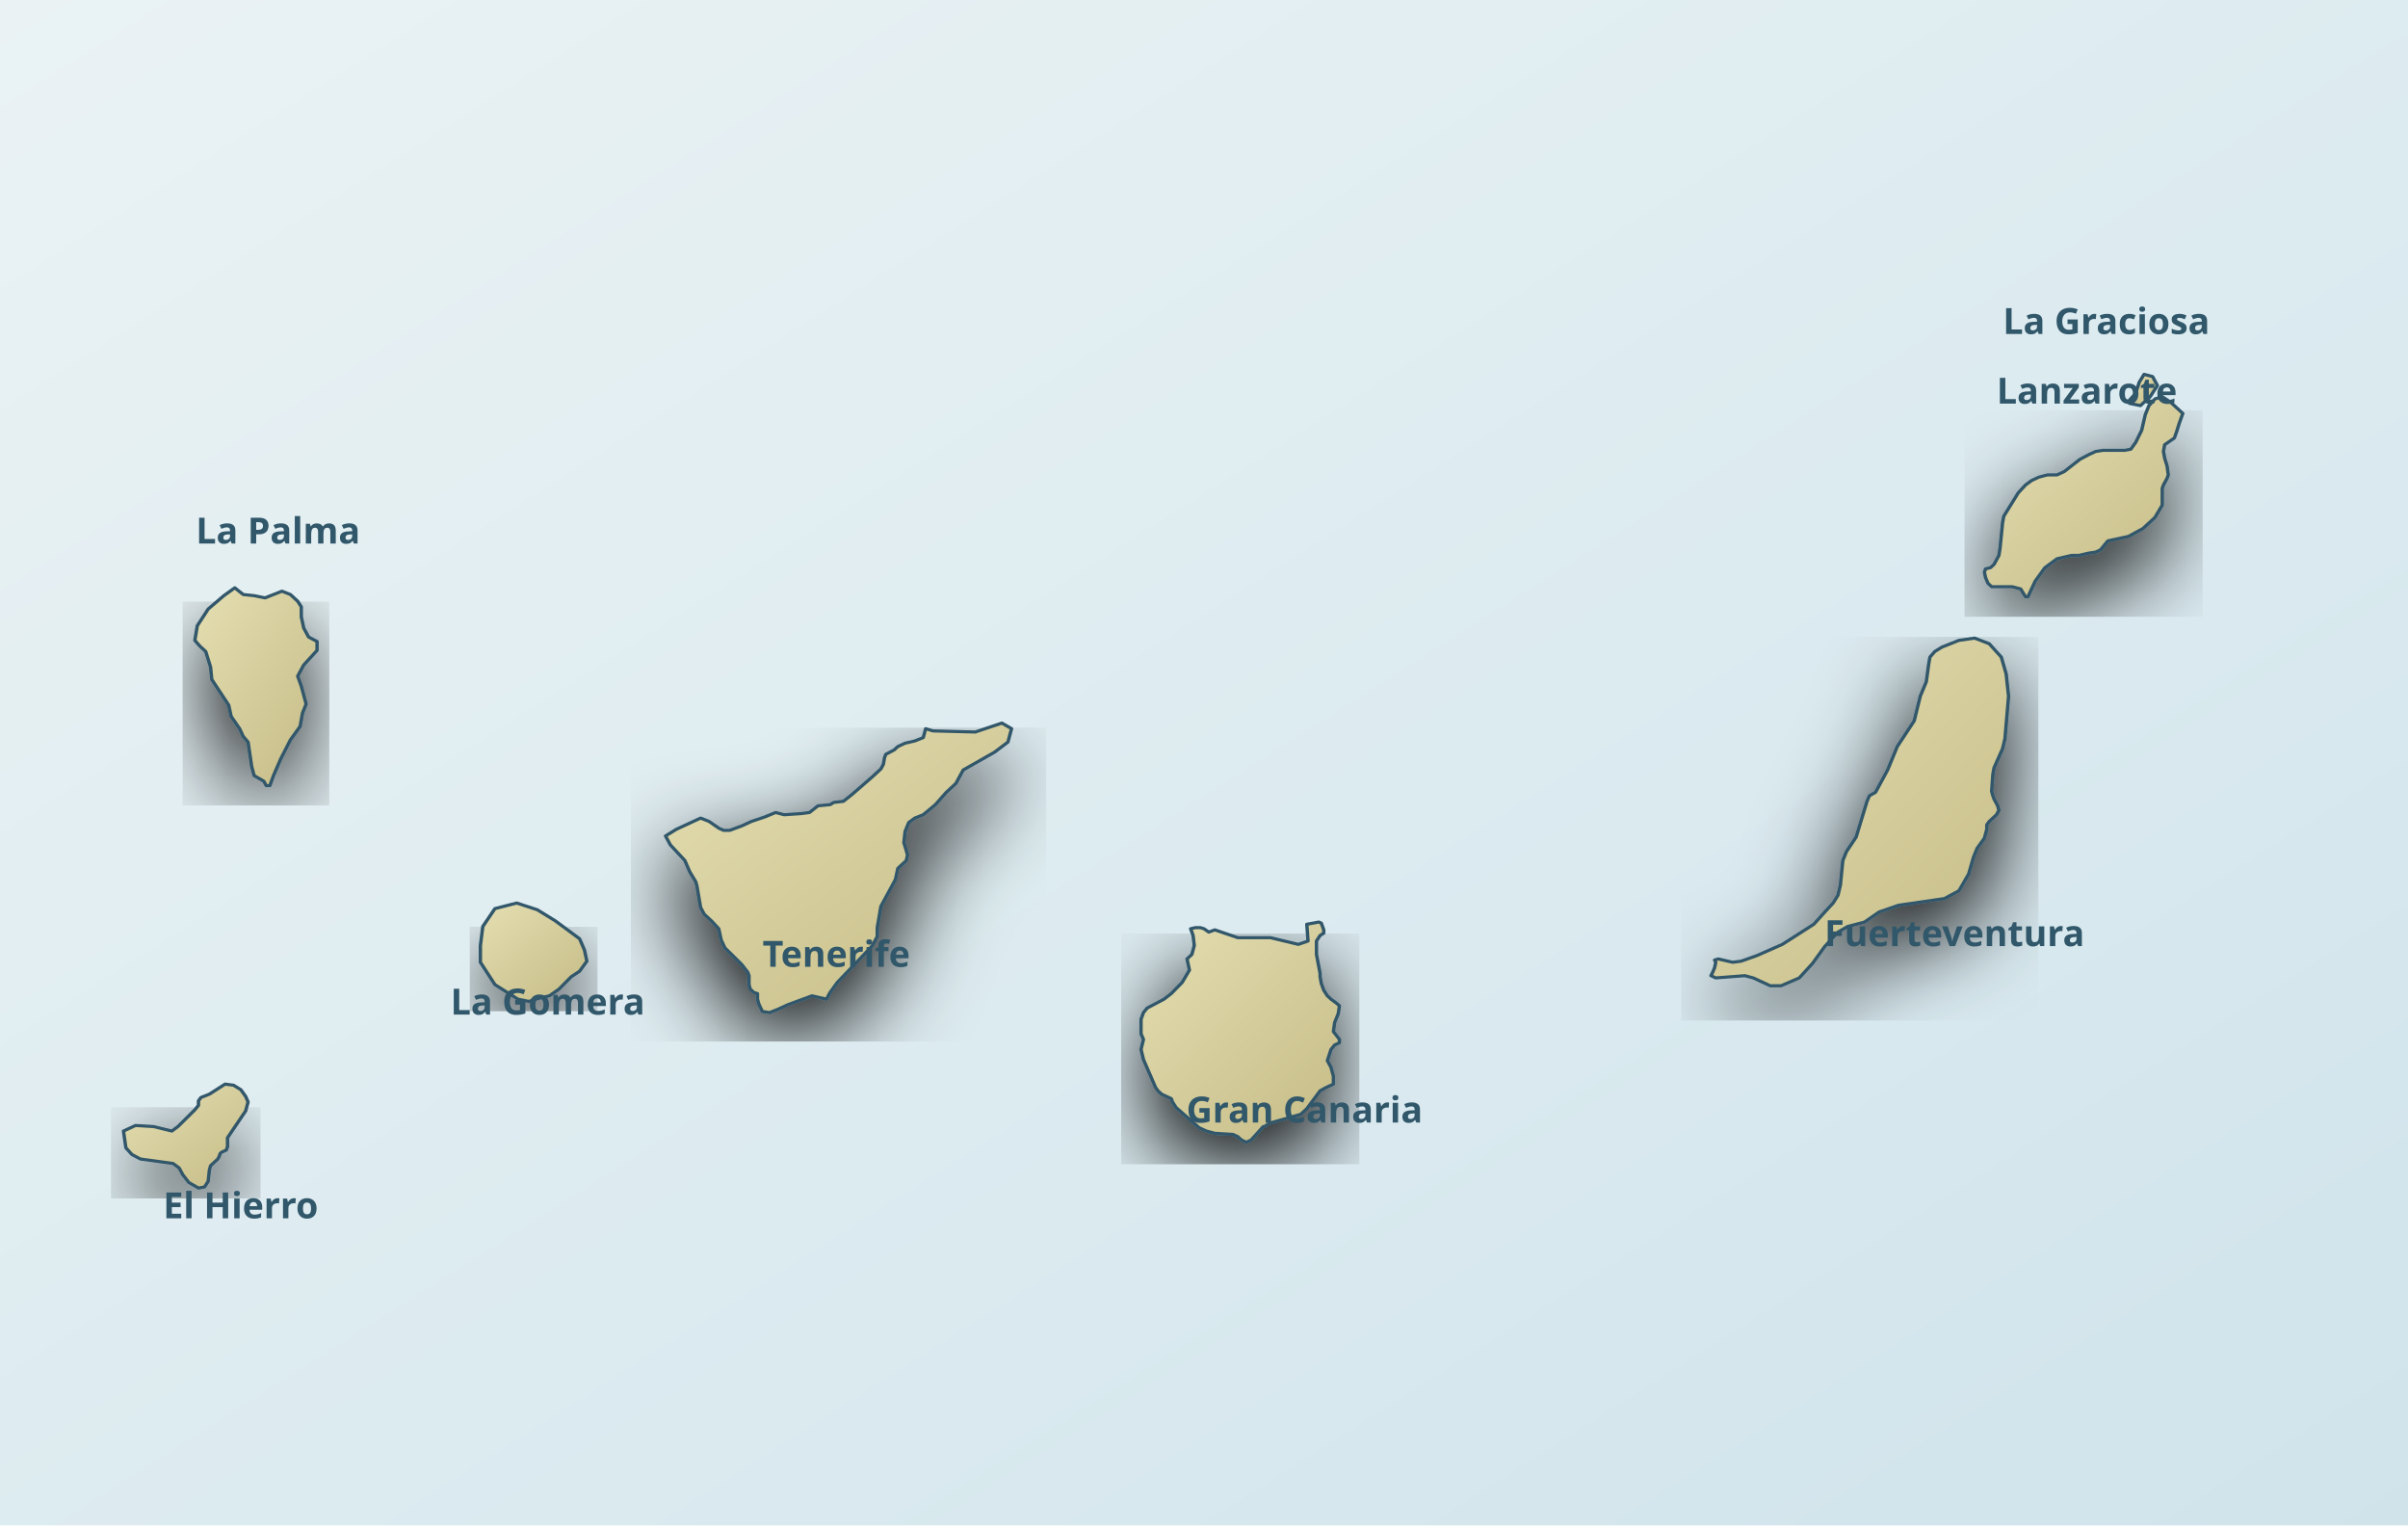
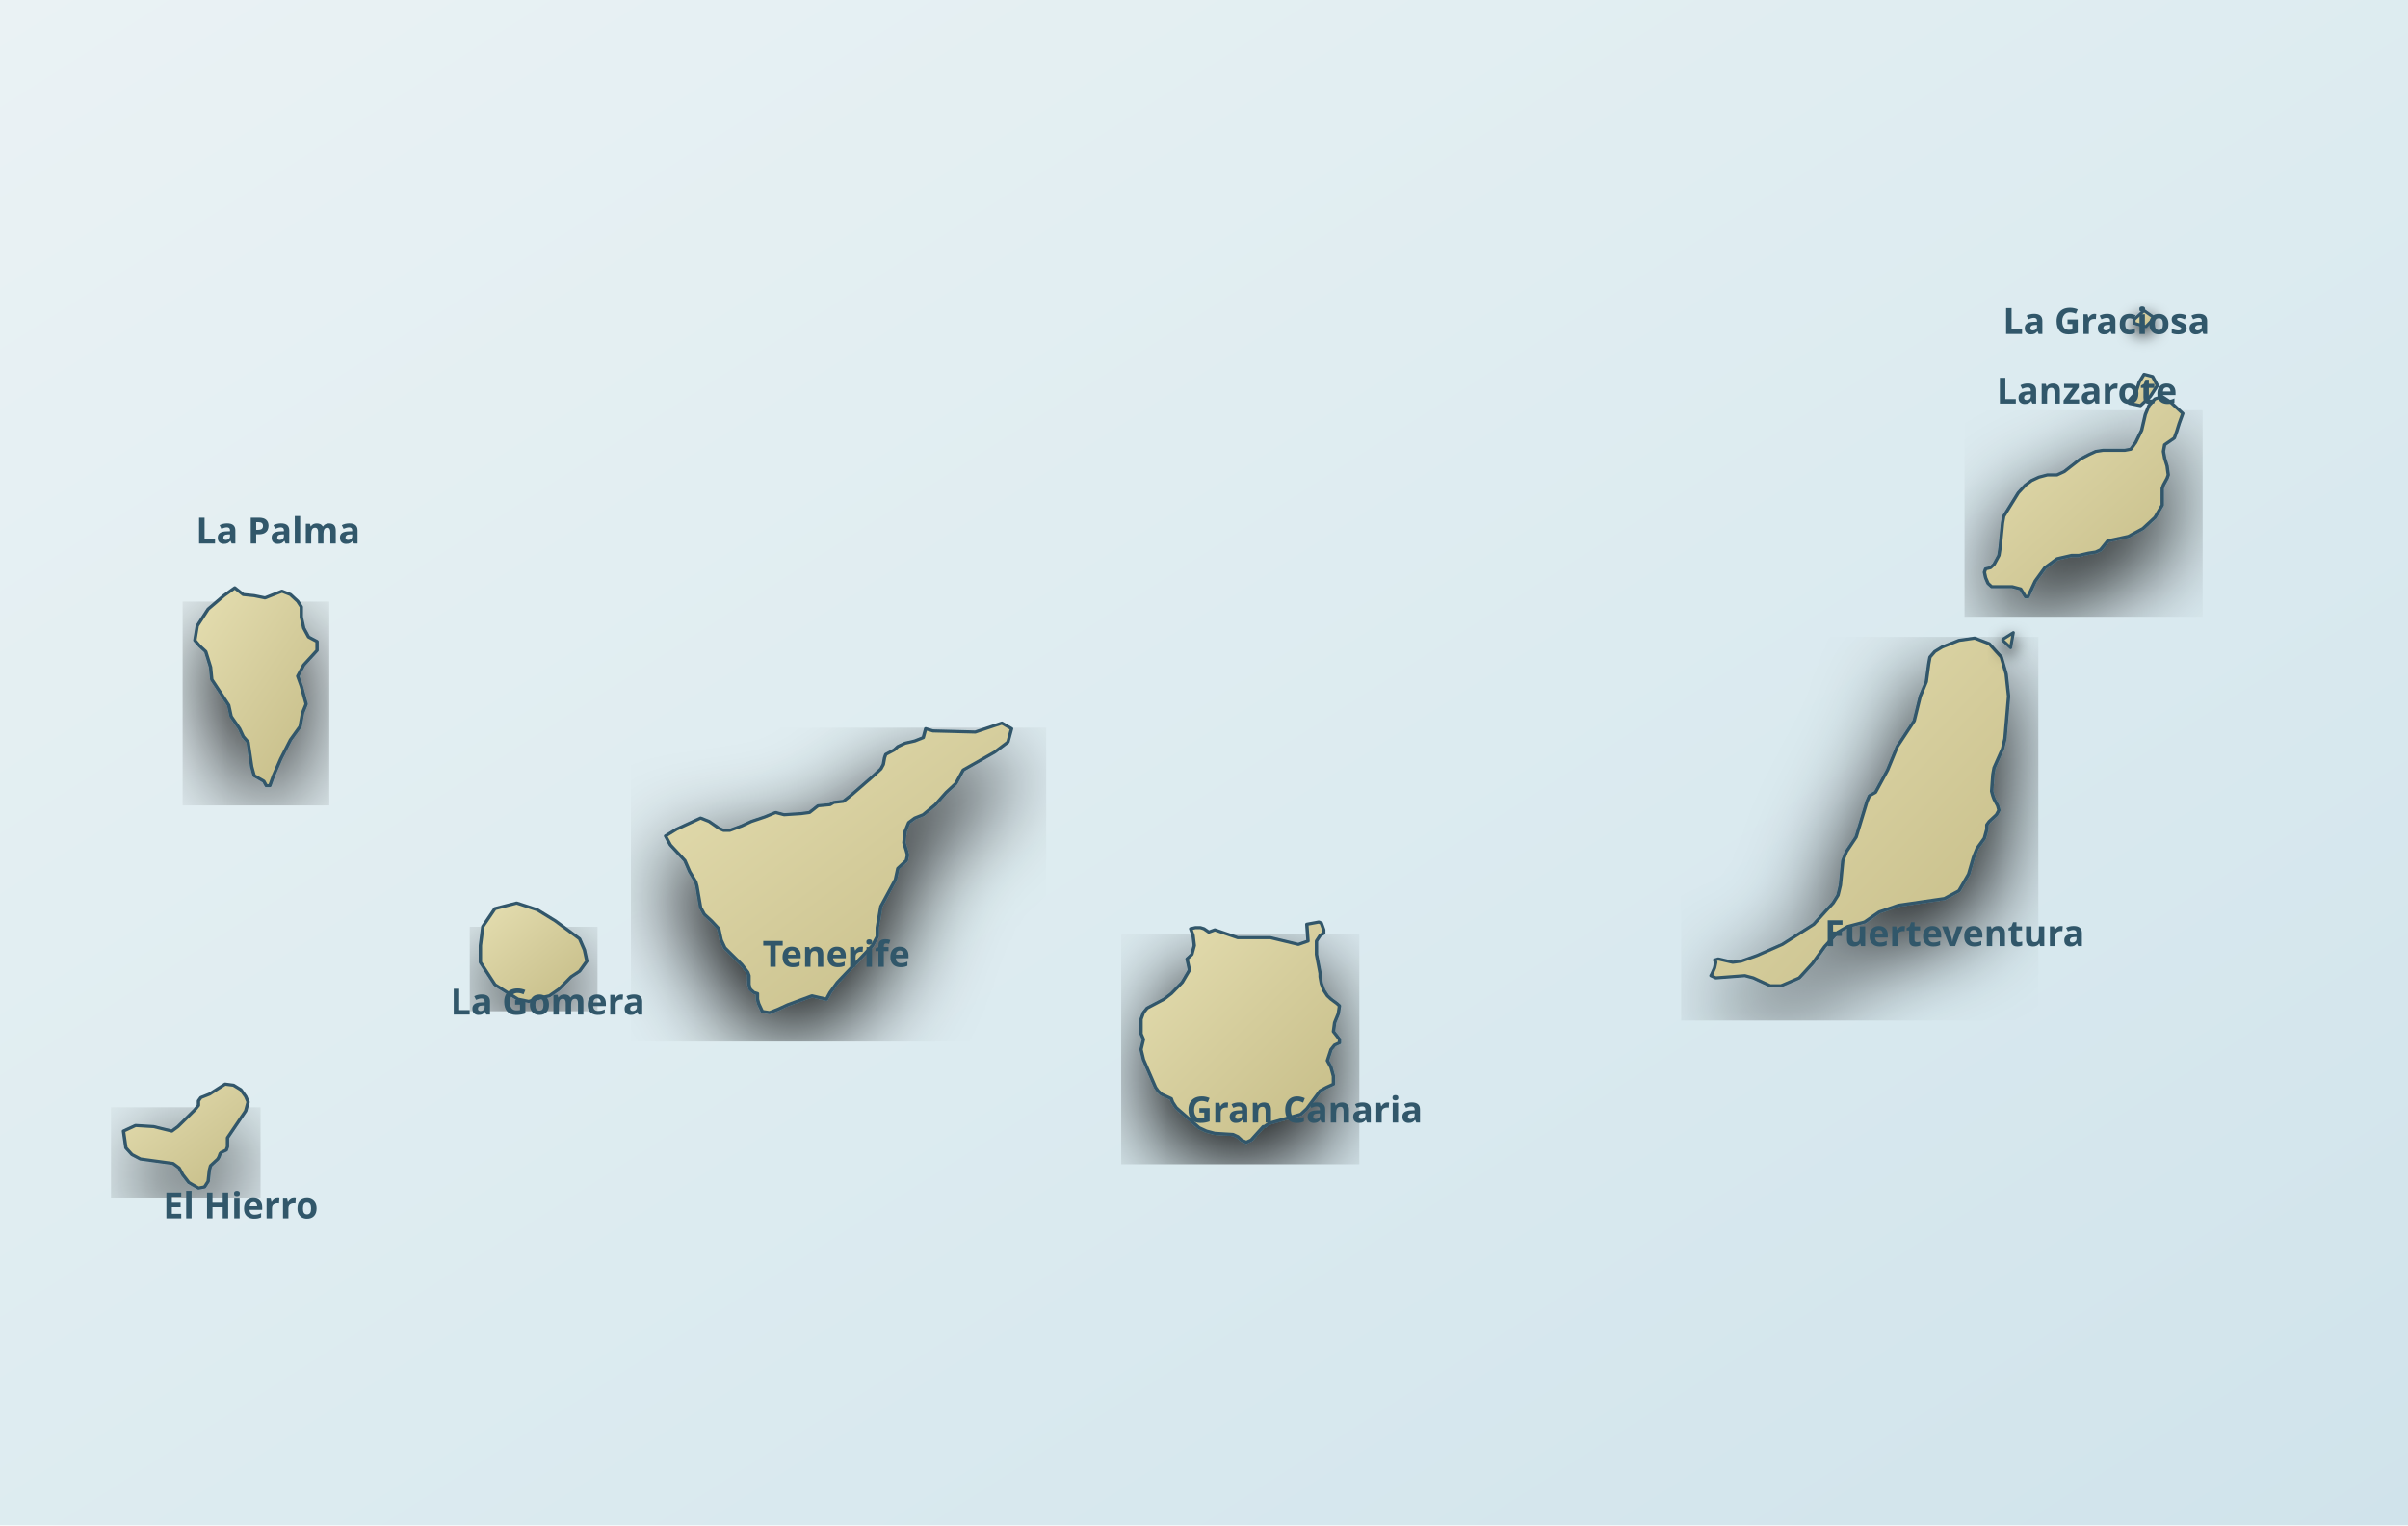
<svg xmlns="http://www.w3.org/2000/svg" viewBox="0 0 1200 760" role="img" aria-label="Canary Islands: geographical map of eight inhabited islands" data-map-style="journey-atlas-map-v3-clean-background" data-map-projection="local-equirectangular-fit-v1">
  <defs>
    <linearGradient id="sea" x1="0" y1="0" x2="1" y2="1">
      <stop offset="0" stop-color="#eaf2f4" />
      <stop offset=".55" stop-color="#dcebf0" />
      <stop offset="1" stop-color="#d0e3eb" />
    </linearGradient>
    <linearGradient id="land" x1=".12" y1=".08" x2=".88" y2=".92">
      <stop offset="0" stop-color="#e2dbad" />
      <stop offset=".52" stop-color="#d4cc9b" />
      <stop offset="1" stop-color="#c8bf8a" />
    </linearGradient>
    <filter id="shadow" x="-10%" y="-10%" width="120%" height="120%">
      <feGaussianBlur in="SourceAlpha" stdDeviation="4" result="b" />
      <feOffset in="b" dy="3" result="o" />
      <feColorMatrix in="o" type="matrix" values="0 0 0 0 .12 0 0 0 0 .22 0 0 0 .28 0" />
      <feBlend in="SourceGraphic" mode="normal" />
    </filter>
  </defs>
  <rect width="1200" height="760" fill="url(#sea)" />
  <g id="canary-islands-target-land" transform="translate(-1132.359 -3532.032) scale(6.029714 5.569177)">
    <path id="canary-island-1" d="M 206.4,731.2 L 207.1,731.3 L 207.7,731.7 L 208.1,732.3 L 208.3,732.8 L 208.1,733.6 L 206.6,736.0 L 206.6,736.3 L 206.6,736.6 L 206.6,736.8 L 206.5,737.1 L 206.3,737.2 L 206.1,737.3 L 206.0,737.4 L 205.9,737.7 L 205.8,737.9 L 205.5,738.2 L 205.2,738.5 L 205.1,738.9 L 205.0,739.9 L 204.7,740.4 L 204.2,740.5 L 203.4,740.0 L 202.9,739.3 L 202.6,738.7 L 202.1,738.3 L 199.4,737.9 L 198.7,737.5 L 198.2,736.9 L 198.0,735.4 L 199.0,734.9 L 200.5,735.0 L 202.0,735.4 L 202.5,735.0 L 203.9,733.5 L 204.2,733.1 L 204.2,732.7 L 204.4,732.4 L 205.1,732.1 L 206.4,731.2 Z" fill="url(#land)" fill-rule="evenodd" stroke="#31576a" stroke-width="0.28" stroke-linejoin="round" stroke-linecap="round" filter="url(#shadow)" />
    <path id="canary-island-2" d="M 297.5,723.3 L 297.8,723.6 L 298.3,724.0 L 298.5,724.2 L 298.4,724.9 L 298.1,725.7 L 298.0,726.5 L 298.5,727.2 L 298.5,727.5 L 298.1,727.7 L 297.8,728.1 L 297.5,729.1 L 297.8,729.7 L 298.0,730.5 L 298.0,731.2 L 297.4,731.5 L 296.9,731.8 L 295.8,733.4 L 295.3,733.9 L 292.7,734.7 L 292.3,735.0 L 292.2,735.0 L 291.2,736.2 L 290.8,736.4 L 290.4,736.2 L 290.1,735.9 L 289.7,735.7 L 288.2,735.6 L 287.5,735.4 L 286.9,735.1 L 285.0,733.3 L 284.7,732.8 L 284.6,732.5 L 283.8,732.1 L 283.5,731.8 L 283.3,731.5 L 282.3,729.0 L 282.1,728.1 L 282.3,727.2 L 282.1,726.7 L 282.1,726.1 L 282.1,725.4 L 282.3,724.8 L 282.6,724.4 L 284.0,723.6 L 284.6,723.1 L 285.5,722.1 L 286.1,721.0 L 285.9,720.0 L 286.3,719.6 L 286.5,718.8 L 286.4,717.9 L 286.2,717.3 L 286.6,717.2 L 287.0,717.2 L 287.3,717.3 L 287.7,717.6 L 288.2,717.4 L 290.1,718.1 L 292.8,718.1 L 295.1,718.7 L 295.9,718.4 L 295.8,716.9 L 296.8,716.7 L 297.0,716.8 L 297.2,717.4 L 297.2,717.7 L 296.9,717.9 L 296.6,718.4 L 296.6,719.6 L 296.9,721.3 L 296.9,721.6 L 297.0,722.2 L 297.2,722.8 L 297.5,723.3 Z" fill="url(#land)" fill-rule="evenodd" stroke="#31576a" stroke-width="0.28" stroke-linejoin="round" stroke-linecap="round" filter="url(#shadow)" />
    <path id="canary-island-3" d="M 228.7,715.5 L 230.5,715.0 L 232.2,715.6 L 233.7,716.6 L 235.7,718.2 L 236.1,719.2 L 236.3,720.2 L 235.7,721.1 L 235.0,721.6 L 234.0,722.7 L 233.2,723.3 L 232.4,723.5 L 231.5,723.8 L 230.6,723.6 L 228.7,722.3 L 227.5,720.3 L 227.5,718.8 L 227.7,717.1 L 228.7,715.5 Z" fill="url(#land)" fill-rule="evenodd" stroke="#31576a" stroke-width="0.28" stroke-linejoin="round" stroke-linecap="round" filter="url(#shadow)" />
    <path id="canary-island-4" d="M 260.3,718.0 L 259.9,718.8 L 259.3,719.5 L 257.0,722.1 L 256.4,723.0 L 256.1,723.6 L 254.9,723.3 L 252.9,724.1 L 252.1,724.5 L 251.4,724.8 L 250.8,724.7 L 250.5,724.0 L 250.4,723.6 L 250.4,723.1 L 250.1,723.0 L 249.8,722.7 L 249.7,722.3 L 249.7,721.5 L 249.6,721.2 L 249.1,720.5 L 247.7,719.0 L 247.4,718.3 L 247.2,717.3 L 246.6,716.6 L 246.0,716.0 L 245.7,715.4 L 245.4,713.5 L 245.3,713.1 L 244.8,712.2 L 244.4,711.2 L 243.2,709.8 L 242.8,709.0 L 243.7,708.4 L 245.7,707.4 L 246.4,707.7 L 247.2,708.3 L 247.6,708.5 L 248.1,708.5 L 249.1,708.1 L 249.9,707.7 L 251.0,707.3 L 251.9,706.9 L 252.6,707.1 L 254.0,707.0 L 254.7,706.9 L 255.4,706.3 L 256.4,706.2 L 256.7,706.0 L 257.5,705.9 L 258.2,705.3 L 259.9,703.7 L 260.6,703.0 L 260.8,702.6 L 260.9,702.0 L 261.0,701.7 L 261.7,701.3 L 262.0,701.0 L 262.6,700.7 L 263.4,700.5 L 264.1,700.2 L 264.3,699.4 L 264.9,699.6 L 268.4,699.7 L 270.6,698.9 L 271.4,699.4 L 271.1,700.6 L 270.0,701.5 L 267.4,703.1 L 266.8,704.3 L 266.0,705.1 L 265.1,706.2 L 264.1,707.1 L 263.4,707.4 L 262.9,707.8 L 262.6,708.6 L 262.5,709.6 L 262.7,710.3 L 262.8,710.7 L 262.7,711.2 L 262.4,711.5 L 262.0,711.9 L 261.8,712.9 L 260.6,715.3 L 260.3,717.2 L 260.3,718.0 Z" fill="url(#land)" fill-rule="evenodd" stroke="#31576a" stroke-width="0.28" stroke-linejoin="round" stroke-linecap="round" filter="url(#shadow)" />
    <path id="canary-island-5" d="M 348.3,692.1 L 349.7,691.5 L 351.0,691.3 L 352.2,691.8 L 353.2,693.0 L 353.6,694.5 L 353.8,696.5 L 353.5,700.3 L 353.3,701.2 L 352.6,702.9 L 352.5,703.5 L 352.4,705.0 L 352.5,705.4 L 352.6,705.7 L 352.9,706.3 L 353.0,706.7 L 352.8,707.1 L 352.2,707.7 L 352.0,708.0 L 352.0,708.4 L 351.9,708.8 L 351.8,709.2 L 351.2,710.1 L 350.9,710.9 L 350.5,712.4 L 349.7,713.9 L 348.5,714.6 L 344.7,715.2 L 343.1,715.8 L 341.9,716.7 L 340.5,717.1 L 339.7,717.6 L 338.6,718.9 L 337.6,720.4 L 336.5,721.7 L 335.0,722.4 L 334.1,722.4 L 332.7,721.7 L 332.0,721.5 L 329.6,721.7 L 329.2,721.5 L 329.3,721.3 L 329.5,720.8 L 329.6,720.3 L 329.5,720.1 L 329.8,720.0 L 331.0,720.3 L 331.7,720.2 L 333.0,719.7 L 335.1,718.7 L 337.7,716.9 L 338.7,715.7 L 339.3,715.0 L 339.7,714.3 L 339.9,713.4 L 340.1,711.2 L 340.4,710.4 L 341.2,709.1 L 342.1,705.9 L 342.3,705.4 L 342.8,705.1 L 343.8,703.1 L 344.6,701.0 L 346.0,698.7 L 346.5,696.5 L 347.0,695.2 L 347.2,693.6 L 347.3,693.0 L 347.7,692.5 L 348.3,692.1 Z" fill="url(#land)" fill-rule="evenodd" stroke="#31576a" stroke-width="0.28" stroke-linejoin="round" stroke-linecap="round" filter="url(#shadow)" />
    <path id="canary-island-6" d="M 212.7,688.5 L 212.7,689.4 L 212.9,690.4 L 213.3,691.2 L 214.0,691.6 L 214.0,692.4 L 212.9,693.7 L 212.4,694.7 L 212.7,695.6 L 213.1,697.2 L 212.8,698.0 L 212.6,699.2 L 211.8,700.4 L 211.0,702.1 L 210.4,703.6 L 210.1,704.5 L 209.8,704.5 L 209.6,704.1 L 208.8,703.6 L 208.6,702.8 L 208.3,700.6 L 207.9,700.1 L 207.6,699.4 L 206.9,698.3 L 206.7,697.3 L 205.3,695.0 L 205.2,693.9 L 205.0,693.2 L 204.8,692.5 L 204.3,692.0 L 203.9,691.5 L 204.1,690.2 L 205.0,688.7 L 206.3,687.5 L 207.2,686.8 L 207.9,687.4 L 208.8,687.5 L 209.7,687.7 L 211.1,687.1 L 211.8,687.4 L 212.4,688.0 L 212.7,688.5 Z" fill="url(#land)" fill-rule="evenodd" stroke="#31576a" stroke-width="0.28" stroke-linejoin="round" stroke-linecap="round" filter="url(#shadow)" />
    <path id="canary-island-7" d="M 365.9,669.9 L 366.5,669.7 L 367.2,670.2 L 368.2,671.2 L 367.9,672.1 L 367.7,672.8 L 367.5,673.4 L 366.7,674.0 L 366.6,674.6 L 366.7,675.2 L 366.9,675.9 L 367.0,676.7 L 366.9,677.0 L 366.6,677.6 L 366.5,677.9 L 366.5,678.3 L 366.5,679.0 L 366.5,679.4 L 365.9,680.5 L 364.9,681.5 L 363.7,682.2 L 362.0,682.6 L 361.7,683.0 L 361.4,683.4 L 361.0,683.6 L 360.4,683.7 L 359.6,683.9 L 359.0,683.9 L 357.8,684.2 L 356.8,685.0 L 356.0,686.2 L 355.4,687.6 L 355.2,687.6 L 354.8,686.9 L 354.1,686.7 L 352.4,686.7 L 352.1,686.4 L 351.9,685.9 L 351.8,685.4 L 351.9,685.1 L 352.3,685.0 L 352.6,684.7 L 353.0,683.9 L 353.1,683.2 L 353.3,681.0 L 353.4,680.4 L 354.6,678.3 L 355.2,677.6 L 355.7,677.2 L 356.3,676.9 L 357.0,676.7 L 357.8,676.7 L 358.4,676.4 L 359.7,675.3 L 360.4,674.9 L 361.0,674.6 L 361.6,674.5 L 363.4,674.5 L 363.9,674.4 L 364.3,673.8 L 364.8,672.7 L 365.1,671.3 L 365.4,670.5 L 365.9,669.9 Z" fill="url(#land)" fill-rule="evenodd" stroke="#31576a" stroke-width="0.28" stroke-linejoin="round" stroke-linecap="round" filter="url(#shadow)" />
    <path id="canary-island-8" d="M 365.7,667.9 L 366.1,668.7 L 365.5,669.7 L 364.7,670.5 L 363.8,670.3 L 363.8,670.0 L 364.3,669.4 L 364.6,668.4 L 365.0,667.7 L 365.7,667.9 Z" fill="url(#land)" fill-rule="evenodd" stroke="#31576a" stroke-width="0.28" stroke-linejoin="round" stroke-linecap="round" filter="url(#shadow)" />
  </g>
+   <g id="verified-small-islets" data-source="GSHHG intermediate resolution, NOAA/NCEI, via Basemap" fill="url(#land)" stroke="#31576a" stroke-width="1.5" stroke-linejoin="round" filter="url(#shadow)">
+     <path id="alegranza-land" d="M 1063.50,161.03 L 1063.51,159.19 L 1068.46,154.78 L 1073.60,158.37 L 1069.36,162.77 L 1063.50,161.03 Z" />
+     <path id="lobos-land" d="M 998.10,319.11 L 998.10,318.50 L 1003.33,315.21 L 1001.98,322.70 L 998.10,319.11 Z" />
+   </g>
  <g id="island-labels" font-family="system-ui,sans-serif" font-size="18" fill="#31576a" font-weight="600">
    <text x="81.3" y="607.0">El Hierro</text>
    <text x="591.2" y="559.3">Gran Canaria</text>
    <text x="224.5" y="505.5">La Gomera</text>
    <text x="380.0" y="481.7">Tenerife</text>
    <text x="909.2" y="471.4">Fuerteventura</text>
    <text x="97.6" y="270.8">La Palma</text>
    <text x="995.0" y="201.1">Lanzarote</text>
    <text x="998.1" y="166.4">La Graciosa</text>
  </g>
  <g id="geographic-anchors" data-source="WGS84" opacity="0">
    <g id="hero-marker" data-latitude="28.22305" data-longitude="-16.63126" data-x="393.241" data-y="448.138" aria-hidden="true" />
    <g id="scene-marker-1" data-latitude="29.00554" data-longitude="-13.75288" data-x="1015.594" data-y="255.622" aria-hidden="true" />
    <g id="scene-marker-2" data-latitude="27.74527" data-longitude="-15.5765" data-x="621.297" data-y="565.687" aria-hidden="true" />
    <g id="scene-marker-3" data-latitude="28.11569" data-longitude="-17.24329" data-x="260.910" data-y="474.552" aria-hidden="true" />
    <g id="scene-marker-4" data-latitude="28.69795" data-longitude="-17.85659" data-x="128.305" data-y="331.298" aria-hidden="true" />
    <g id="scene-marker-5" data-latitude="28.11175" data-longitude="-14.39017" data-x="877.801" data-y="475.522" aria-hidden="true" />
    <g id="scene-marker-6" data-latitude="27.80698" data-longitude="-17.98083" data-x="101.442" data-y="550.504" aria-hidden="true" />
    <g id="scene-marker-7" data-latitude="29.2313" data-longitude="-13.50233" data-x="1069.766" data-y="200.078" aria-hidden="true" />
    <g id="scene-marker-8" data-latitude="28.10051" data-longitude="-15.41557" data-x="656.093" data-y="478.287" aria-hidden="true" />
  </g>
</svg>
